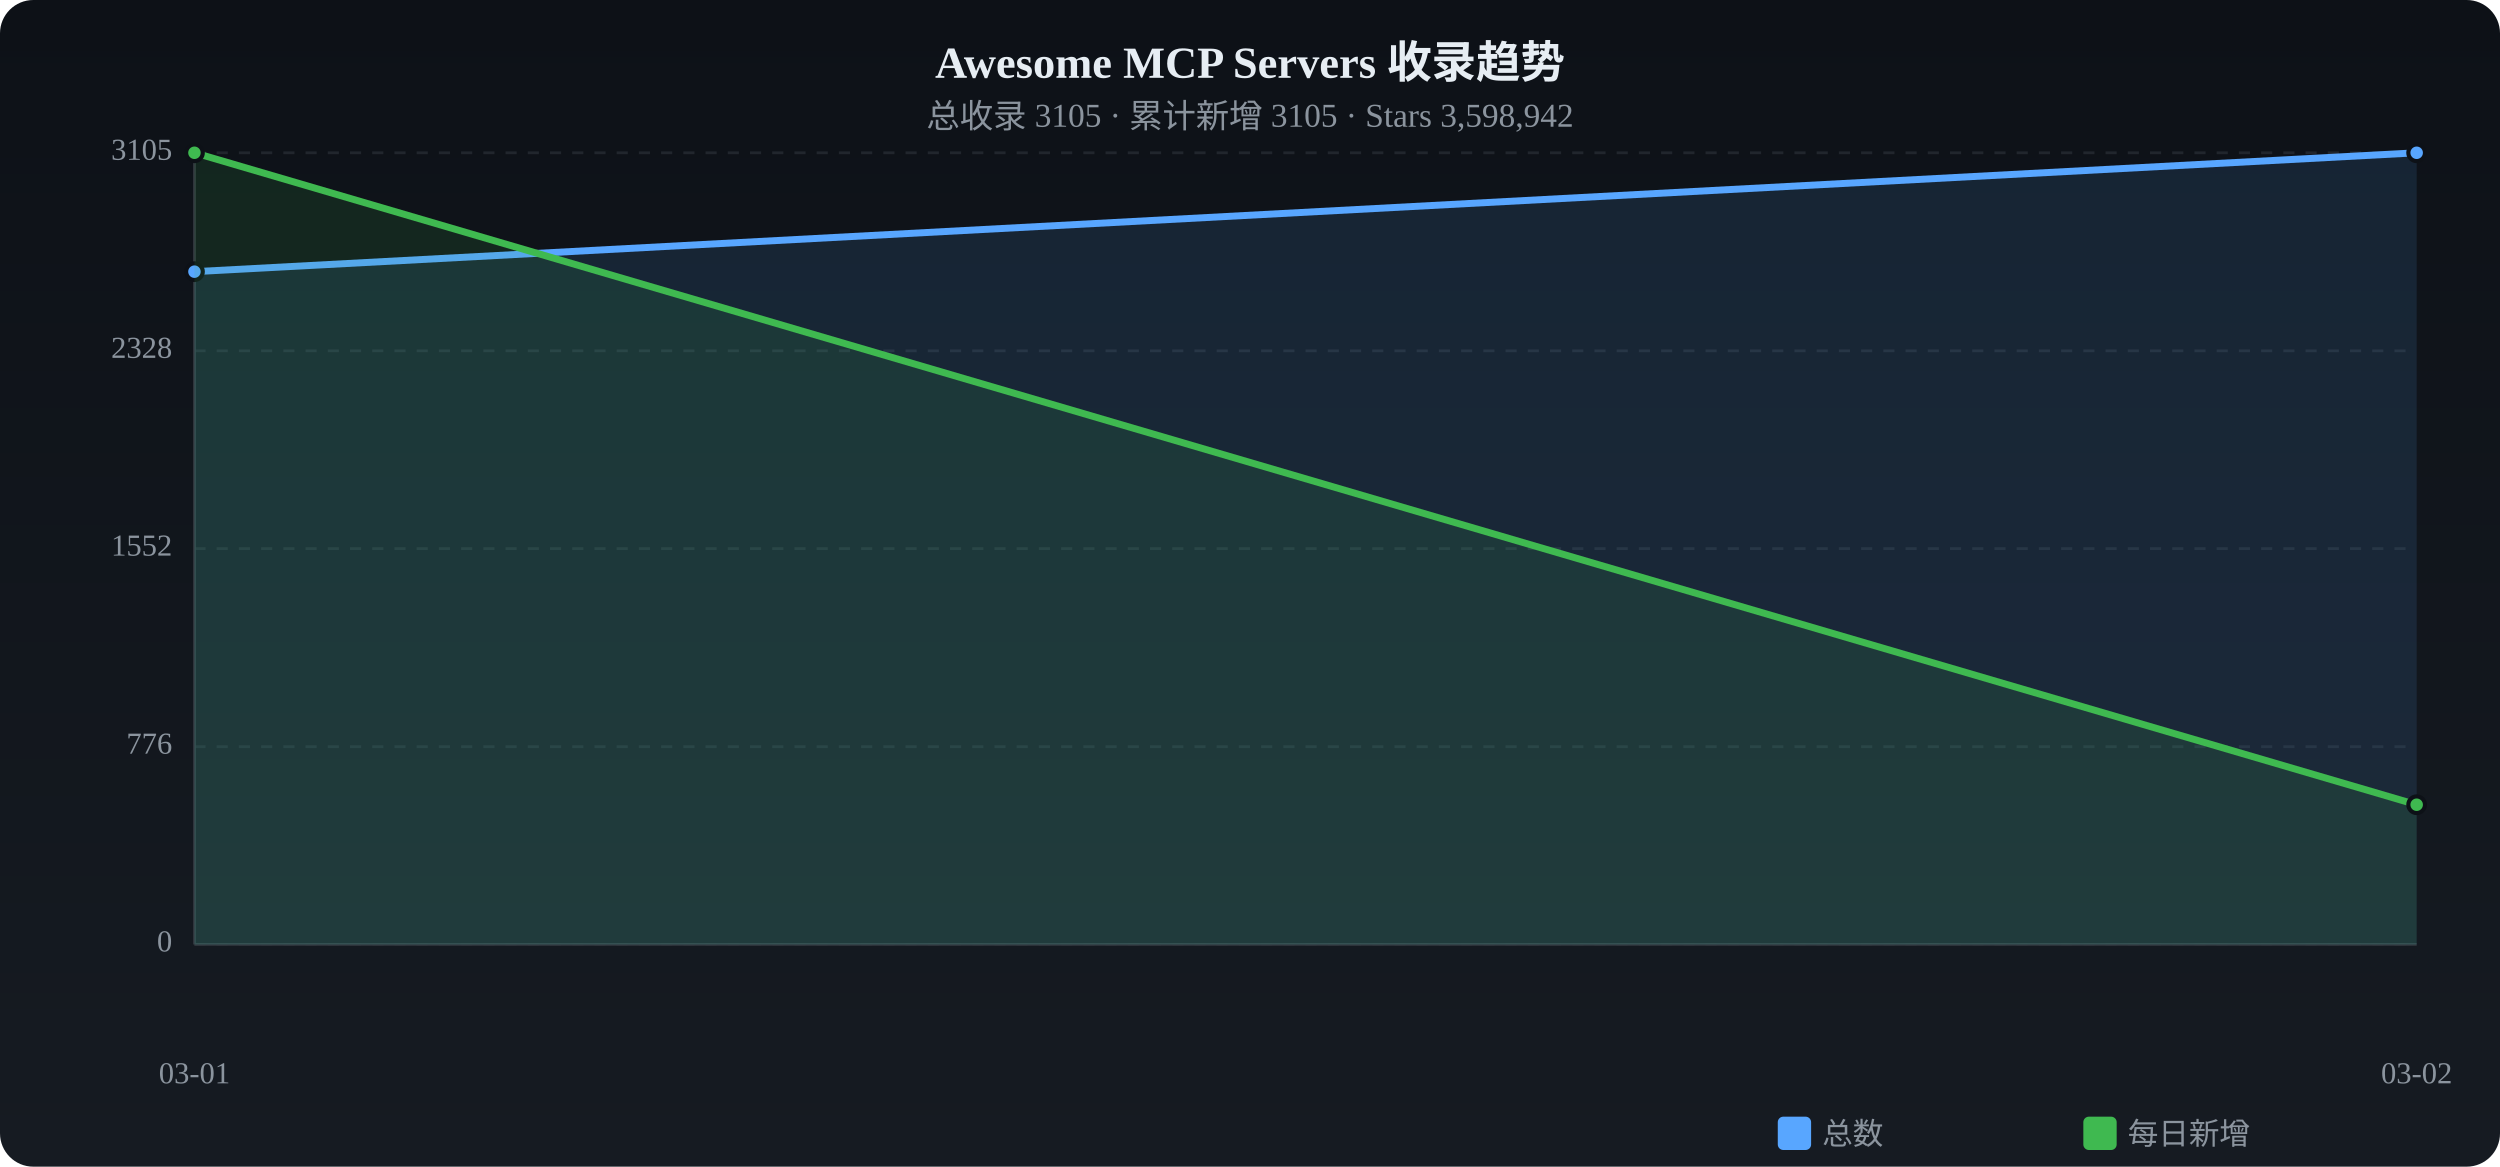
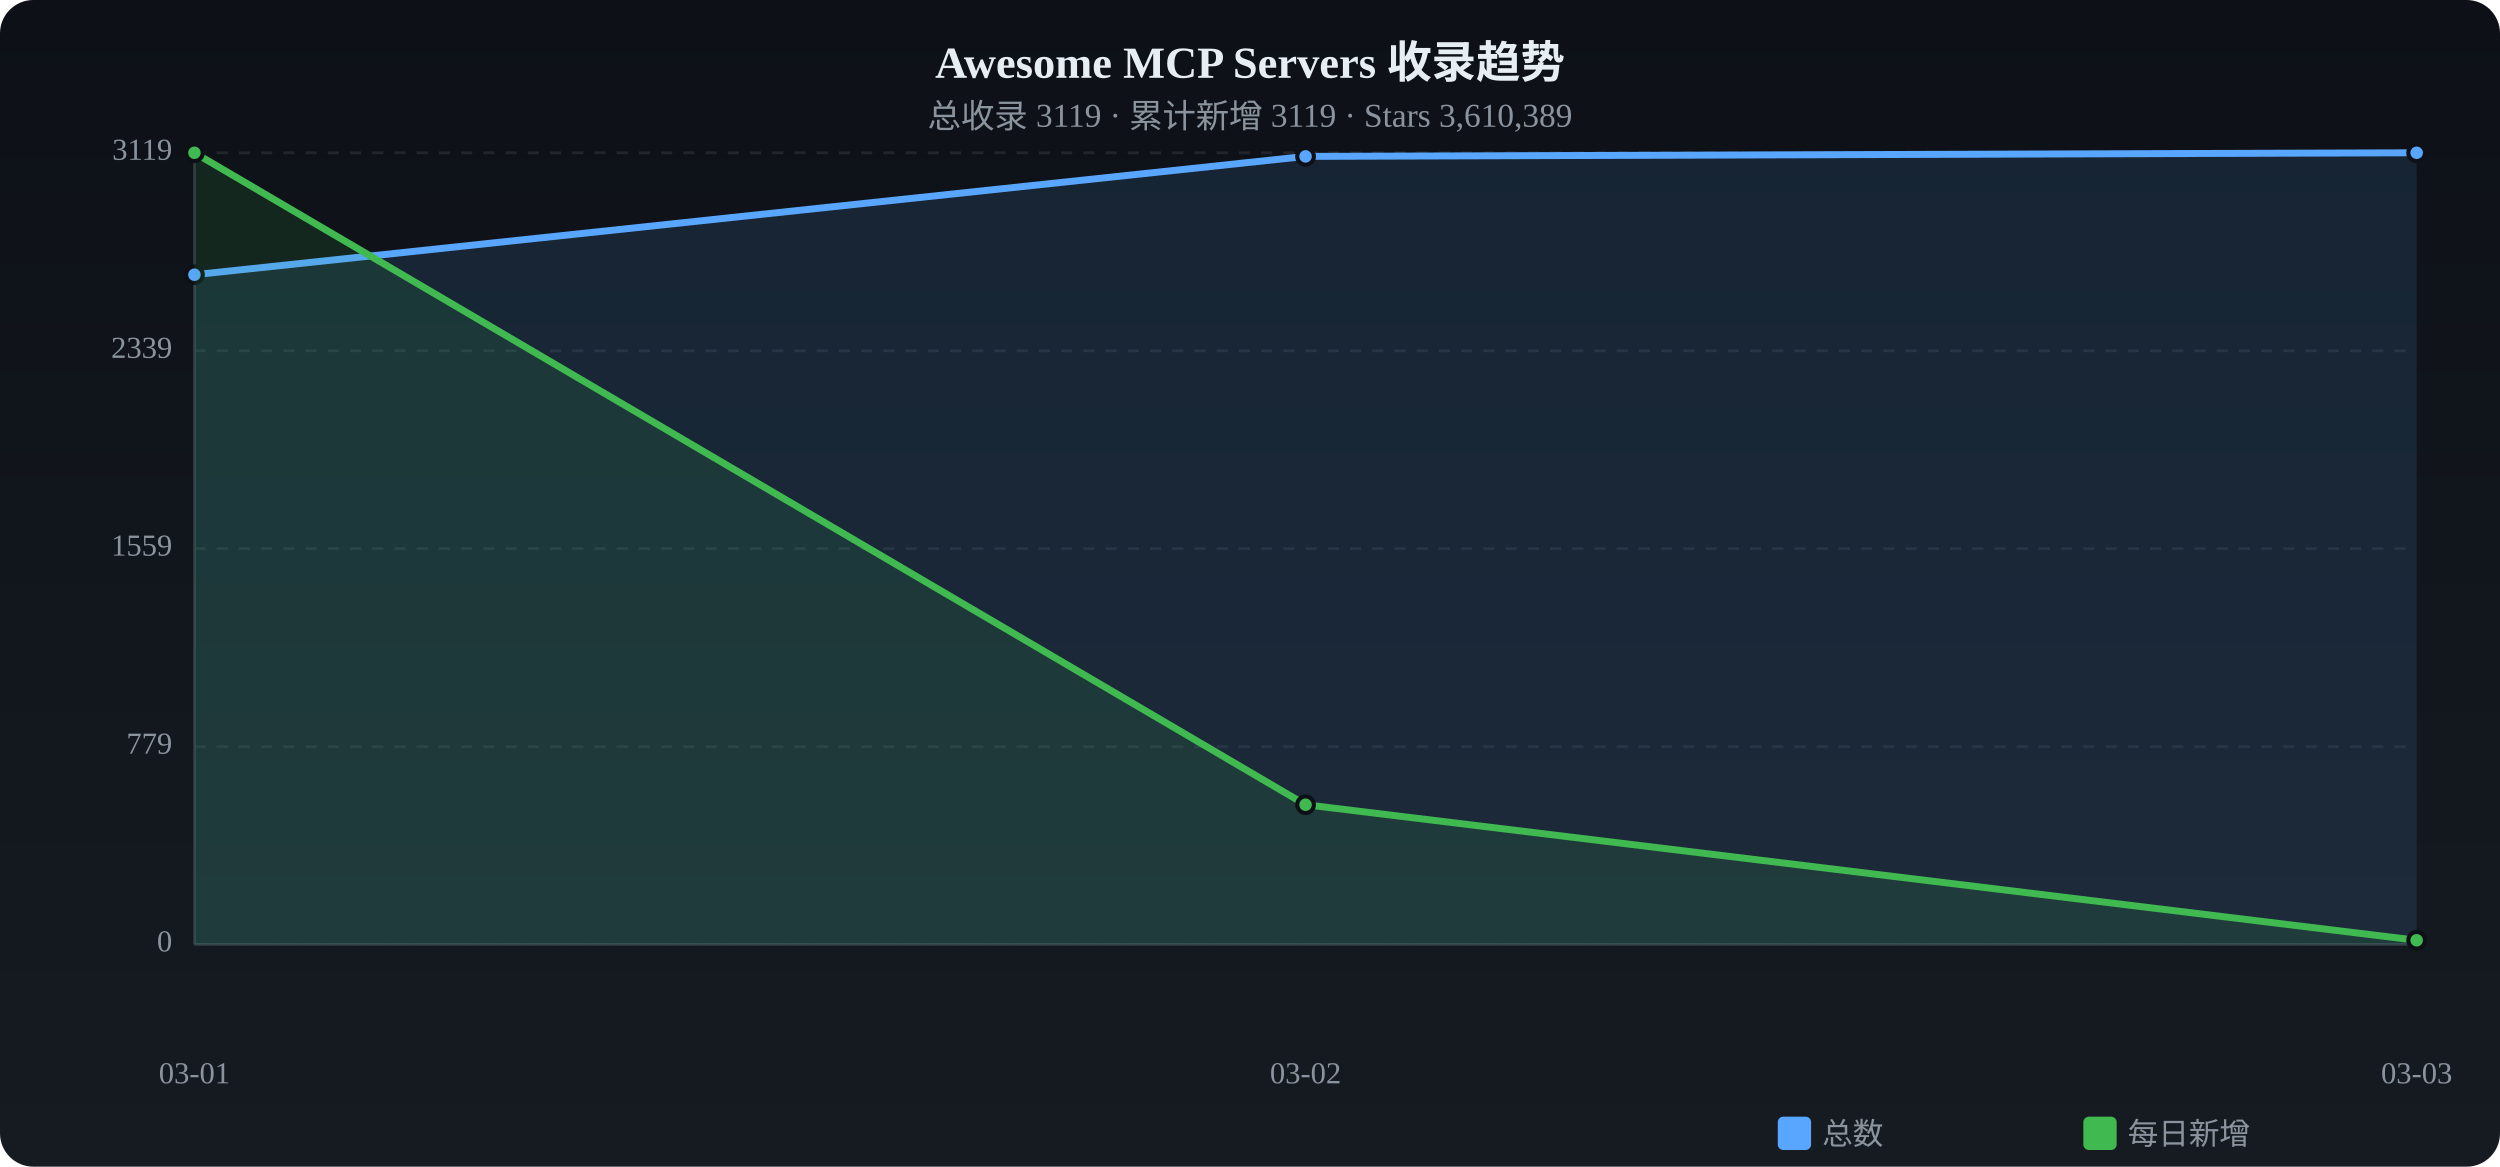
<svg xmlns="http://www.w3.org/2000/svg" viewBox="0 0 900 420" width="900" height="420">
  <defs>
    <linearGradient id="tbg" x1="0%" y1="0%" x2="0%" y2="100%">
      <stop offset="0%" stop-color="#0d1117" />
      <stop offset="100%" stop-color="#161b22" />
    </linearGradient>
  </defs>
  <rect width="900" height="420" rx="12" fill="url(#tbg)" />
  <text x="450.0" y="28" text-anchor="middle" fill="#e6edf3" font-size="16" font-weight="bold">Awesome MCP Servers 收录趋势</text>
-   <text x="450.0" y="46" text-anchor="middle" fill="#8b949e" font-size="12">总收录 3105 · 累计新增 3105 · Stars 3,598,942</text>
+   <text x="450.0" y="46" text-anchor="middle" fill="#8b949e" font-size="12">总收录 3119 · 累计新增 3119 · Stars 3,610,389</text>
  <text x="62" y="340.0" text-anchor="end" fill="#8b949e" font-size="11" dominant-baseline="middle">0</text>
  <line x1="70" y1="340.0" x2="870" y2="340.0" stroke="#21262d" stroke-dasharray="4 4" />
-   <text x="62" y="268.8" text-anchor="end" fill="#8b949e" font-size="11" dominant-baseline="middle">776</text>
+   <text x="62" y="268.8" text-anchor="end" fill="#8b949e" font-size="11" dominant-baseline="middle">779</text>
  <line x1="70" y1="268.8" x2="870" y2="268.8" stroke="#21262d" stroke-dasharray="4 4" />
-   <text x="62" y="197.5" text-anchor="end" fill="#8b949e" font-size="11" dominant-baseline="middle">1552</text>
+   <text x="62" y="197.5" text-anchor="end" fill="#8b949e" font-size="11" dominant-baseline="middle">1559</text>
  <line x1="70" y1="197.5" x2="870" y2="197.5" stroke="#21262d" stroke-dasharray="4 4" />
-   <text x="62" y="126.3" text-anchor="end" fill="#8b949e" font-size="11" dominant-baseline="middle">2328</text>
+   <text x="62" y="126.3" text-anchor="end" fill="#8b949e" font-size="11" dominant-baseline="middle">2339</text>
  <line x1="70" y1="126.3" x2="870" y2="126.3" stroke="#21262d" stroke-dasharray="4 4" />
-   <text x="62" y="55.0" text-anchor="end" fill="#8b949e" font-size="11" dominant-baseline="middle">3105</text>
+   <text x="62" y="55.0" text-anchor="end" fill="#8b949e" font-size="11" dominant-baseline="middle">3119</text>
  <line x1="70" y1="55.0" x2="870" y2="55.0" stroke="#21262d" stroke-dasharray="4 4" />
  <line x1="70" y1="55" x2="70" y2="340" stroke="#30363d" />
  <line x1="70" y1="340" x2="870" y2="340" stroke="#30363d" />
-   <path d="M70.0,97.8 L870.0,55.0 L870.0,340 L70.0,340 Z" fill="#58a6ff" opacity="0.12" />
-   <polyline points="70.0,97.8 870.0,55.0" fill="none" stroke="#58a6ff" stroke-width="2.5" stroke-linecap="round" stroke-linejoin="round" />
-   <circle cx="70.0" cy="97.8" r="3" fill="#58a6ff" stroke="#0d1117" stroke-width="1.5" />
+   <path d="M70.0,98.9 L470.0,56.3 L870.0,55.0 L870.0,340 L70.0,340 Z" fill="#58a6ff" opacity="0.12" />
+   <polyline points="70.0,98.9 470.0,56.3 870.0,55.0" fill="none" stroke="#58a6ff" stroke-width="2.5" stroke-linecap="round" stroke-linejoin="round" />
+   <circle cx="70.0" cy="98.9" r="3" fill="#58a6ff" stroke="#0d1117" stroke-width="1.5" />
+   <circle cx="470.0" cy="56.3" r="3" fill="#58a6ff" stroke="#0d1117" stroke-width="1.5" />
  <circle cx="870.0" cy="55.0" r="3" fill="#58a6ff" stroke="#0d1117" stroke-width="1.5" />
-   <path d="M70.0,55.0 L870.0,289.7 L870.0,340 L70.0,340 Z" fill="#3fb950" opacity="0.12" />
-   <polyline points="70.0,55.0 870.0,289.7" fill="none" stroke="#3fb950" stroke-width="2.5" stroke-linecap="round" stroke-linejoin="round" />
+   <path d="M70.0,55.0 L470.0,289.7 L870.0,338.5 L870.0,340 L70.0,340 Z" fill="#3fb950" opacity="0.12" />
+   <polyline points="70.0,55.0 470.0,289.7 870.0,338.5" fill="none" stroke="#3fb950" stroke-width="2.5" stroke-linecap="round" stroke-linejoin="round" />
  <circle cx="70.0" cy="55.0" r="3" fill="#3fb950" stroke="#0d1117" stroke-width="1.5" />
-   <circle cx="870.0" cy="289.7" r="3" fill="#3fb950" stroke="#0d1117" stroke-width="1.5" />
+   <circle cx="470.0" cy="289.7" r="3" fill="#3fb950" stroke="#0d1117" stroke-width="1.5" />
+   <circle cx="870.0" cy="338.5" r="3" fill="#3fb950" stroke="#0d1117" stroke-width="1.5" />
  <text x="70.0" y="390" text-anchor="middle" fill="#8b949e" font-size="11">03-01</text>
-   <text x="870.0" y="390" text-anchor="middle" fill="#8b949e" font-size="11">03-02</text>
+   <text x="470.0" y="390" text-anchor="middle" fill="#8b949e" font-size="11">03-02</text>
+   <text x="870.0" y="390" text-anchor="middle" fill="#8b949e" font-size="11">03-03</text>
  <rect x="640" y="402" width="12" height="12" rx="2" fill="#58a6ff" />
  <text x="656" y="412" fill="#8b949e" font-size="11">总数</text>
  <rect x="750" y="402" width="12" height="12" rx="2" fill="#3fb950" />
  <text x="766" y="412" fill="#8b949e" font-size="11">每日新增</text>
</svg>
